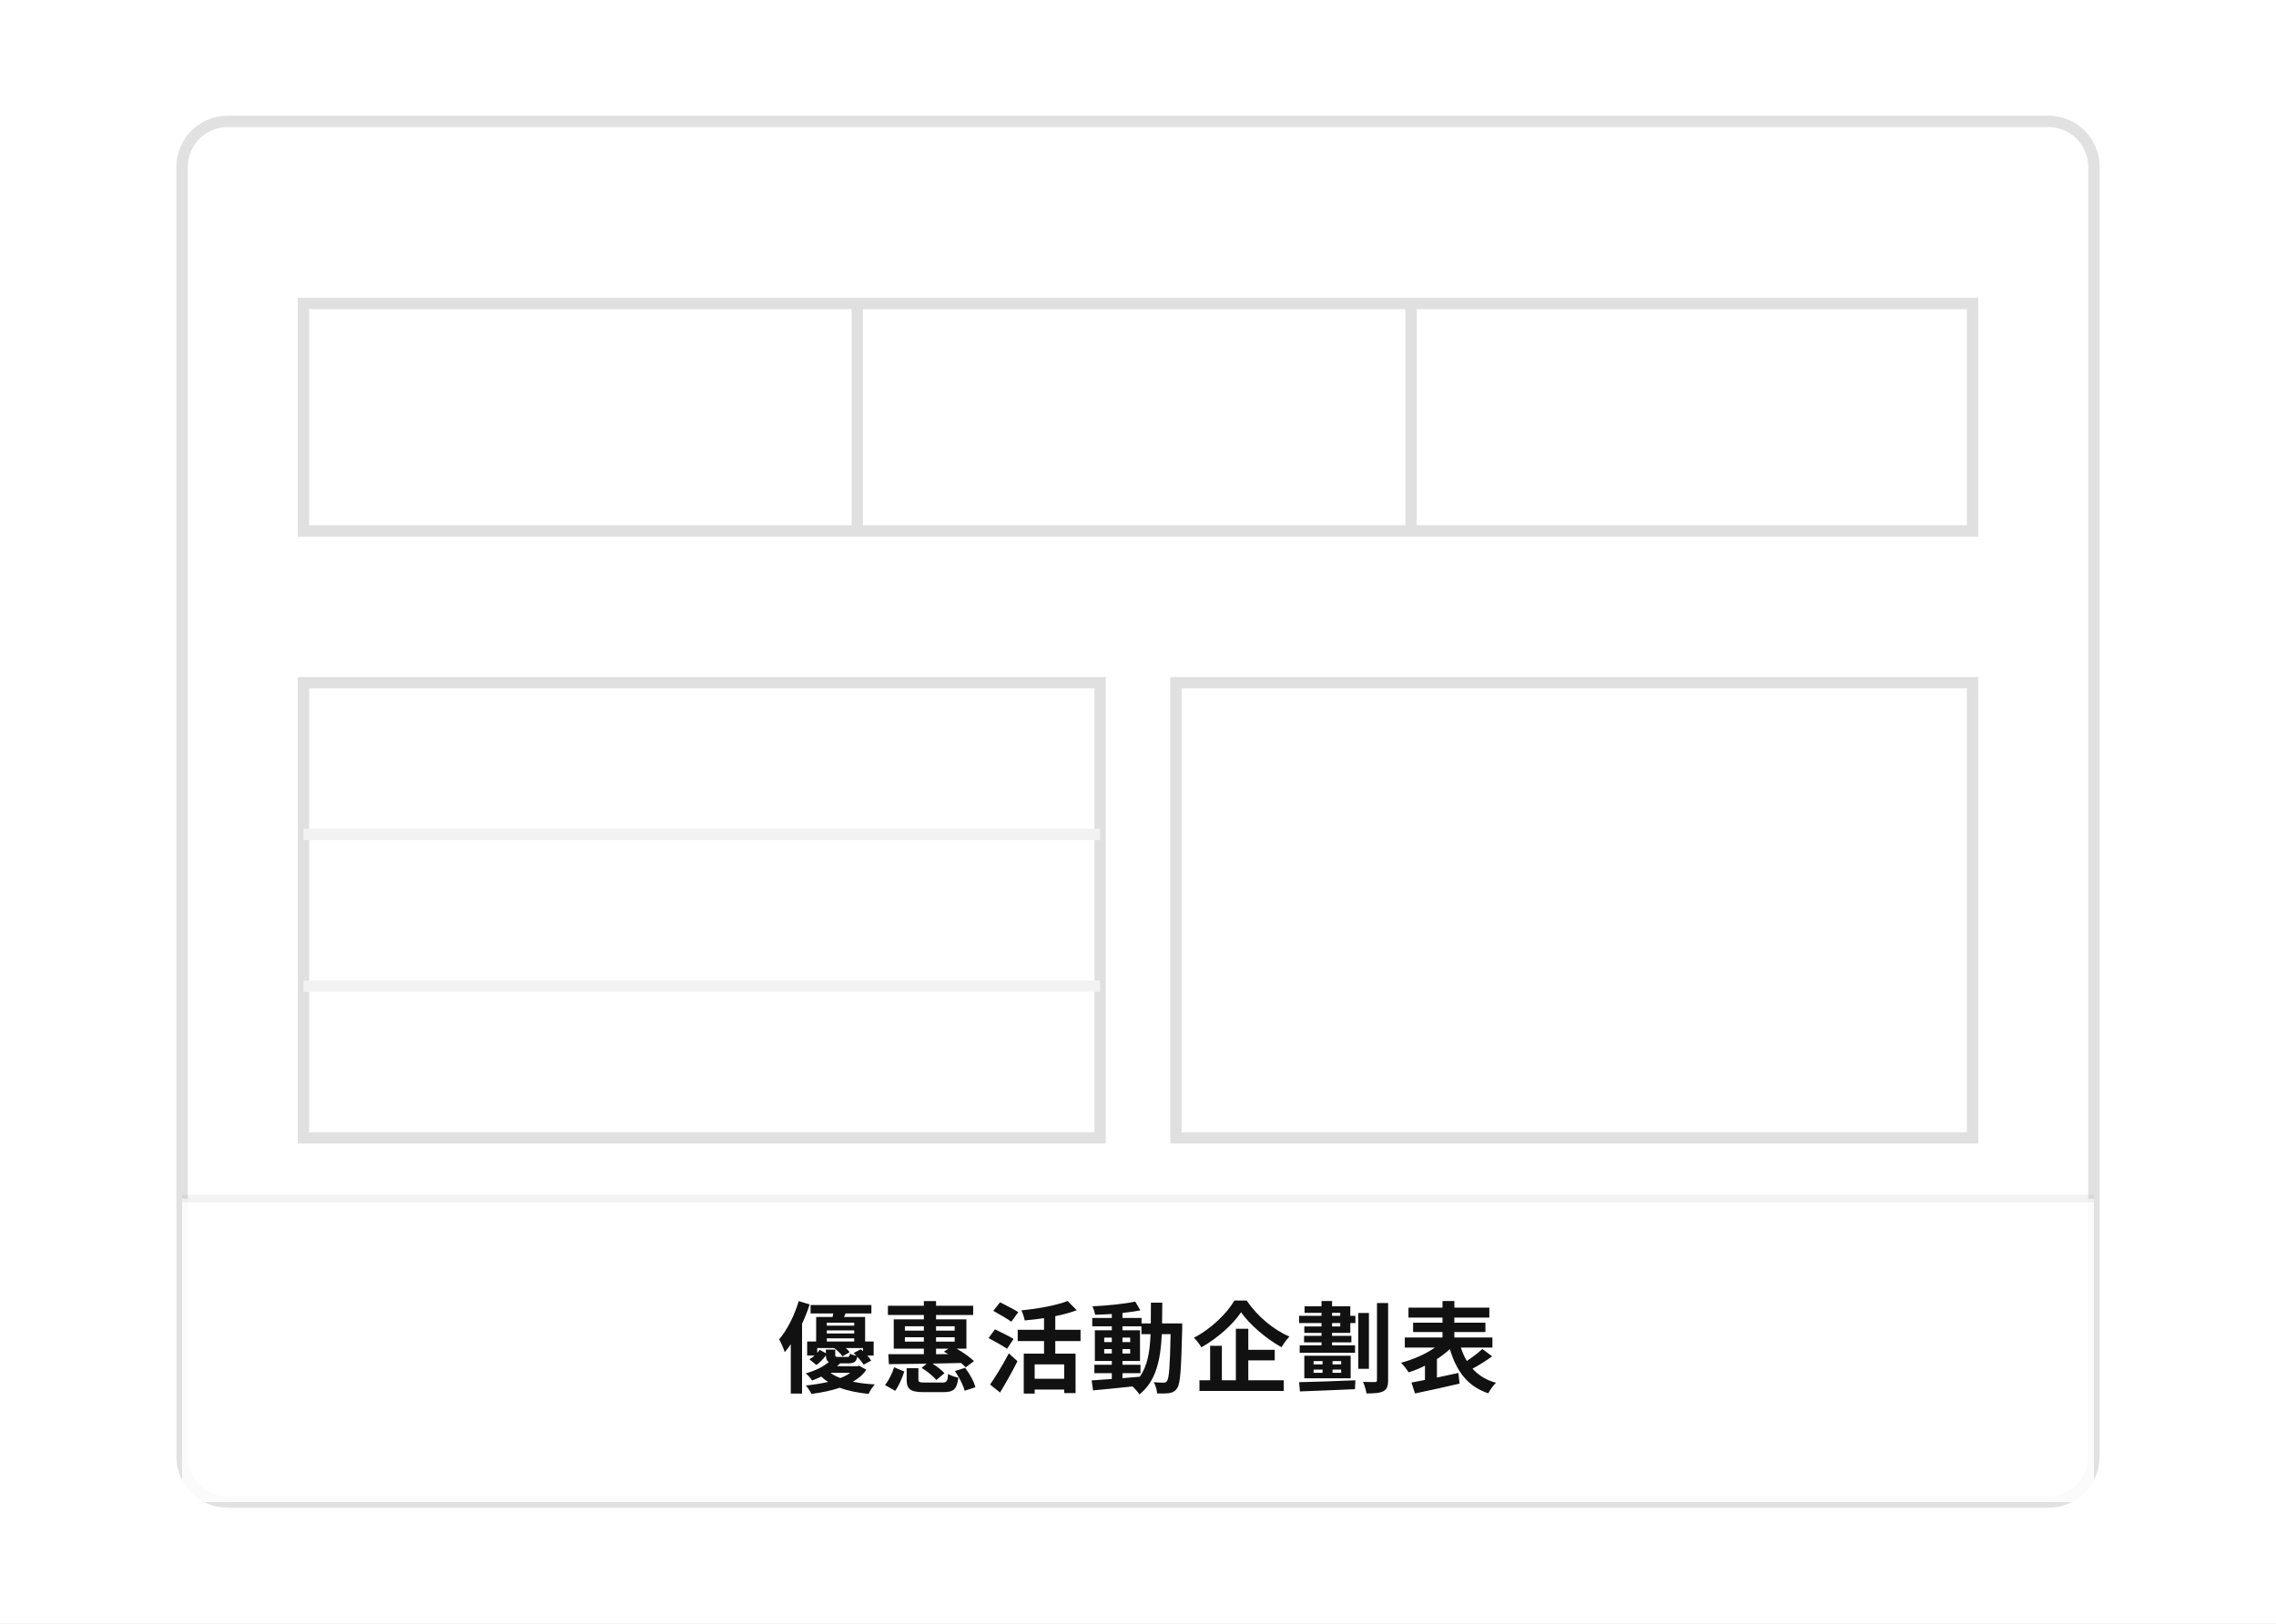
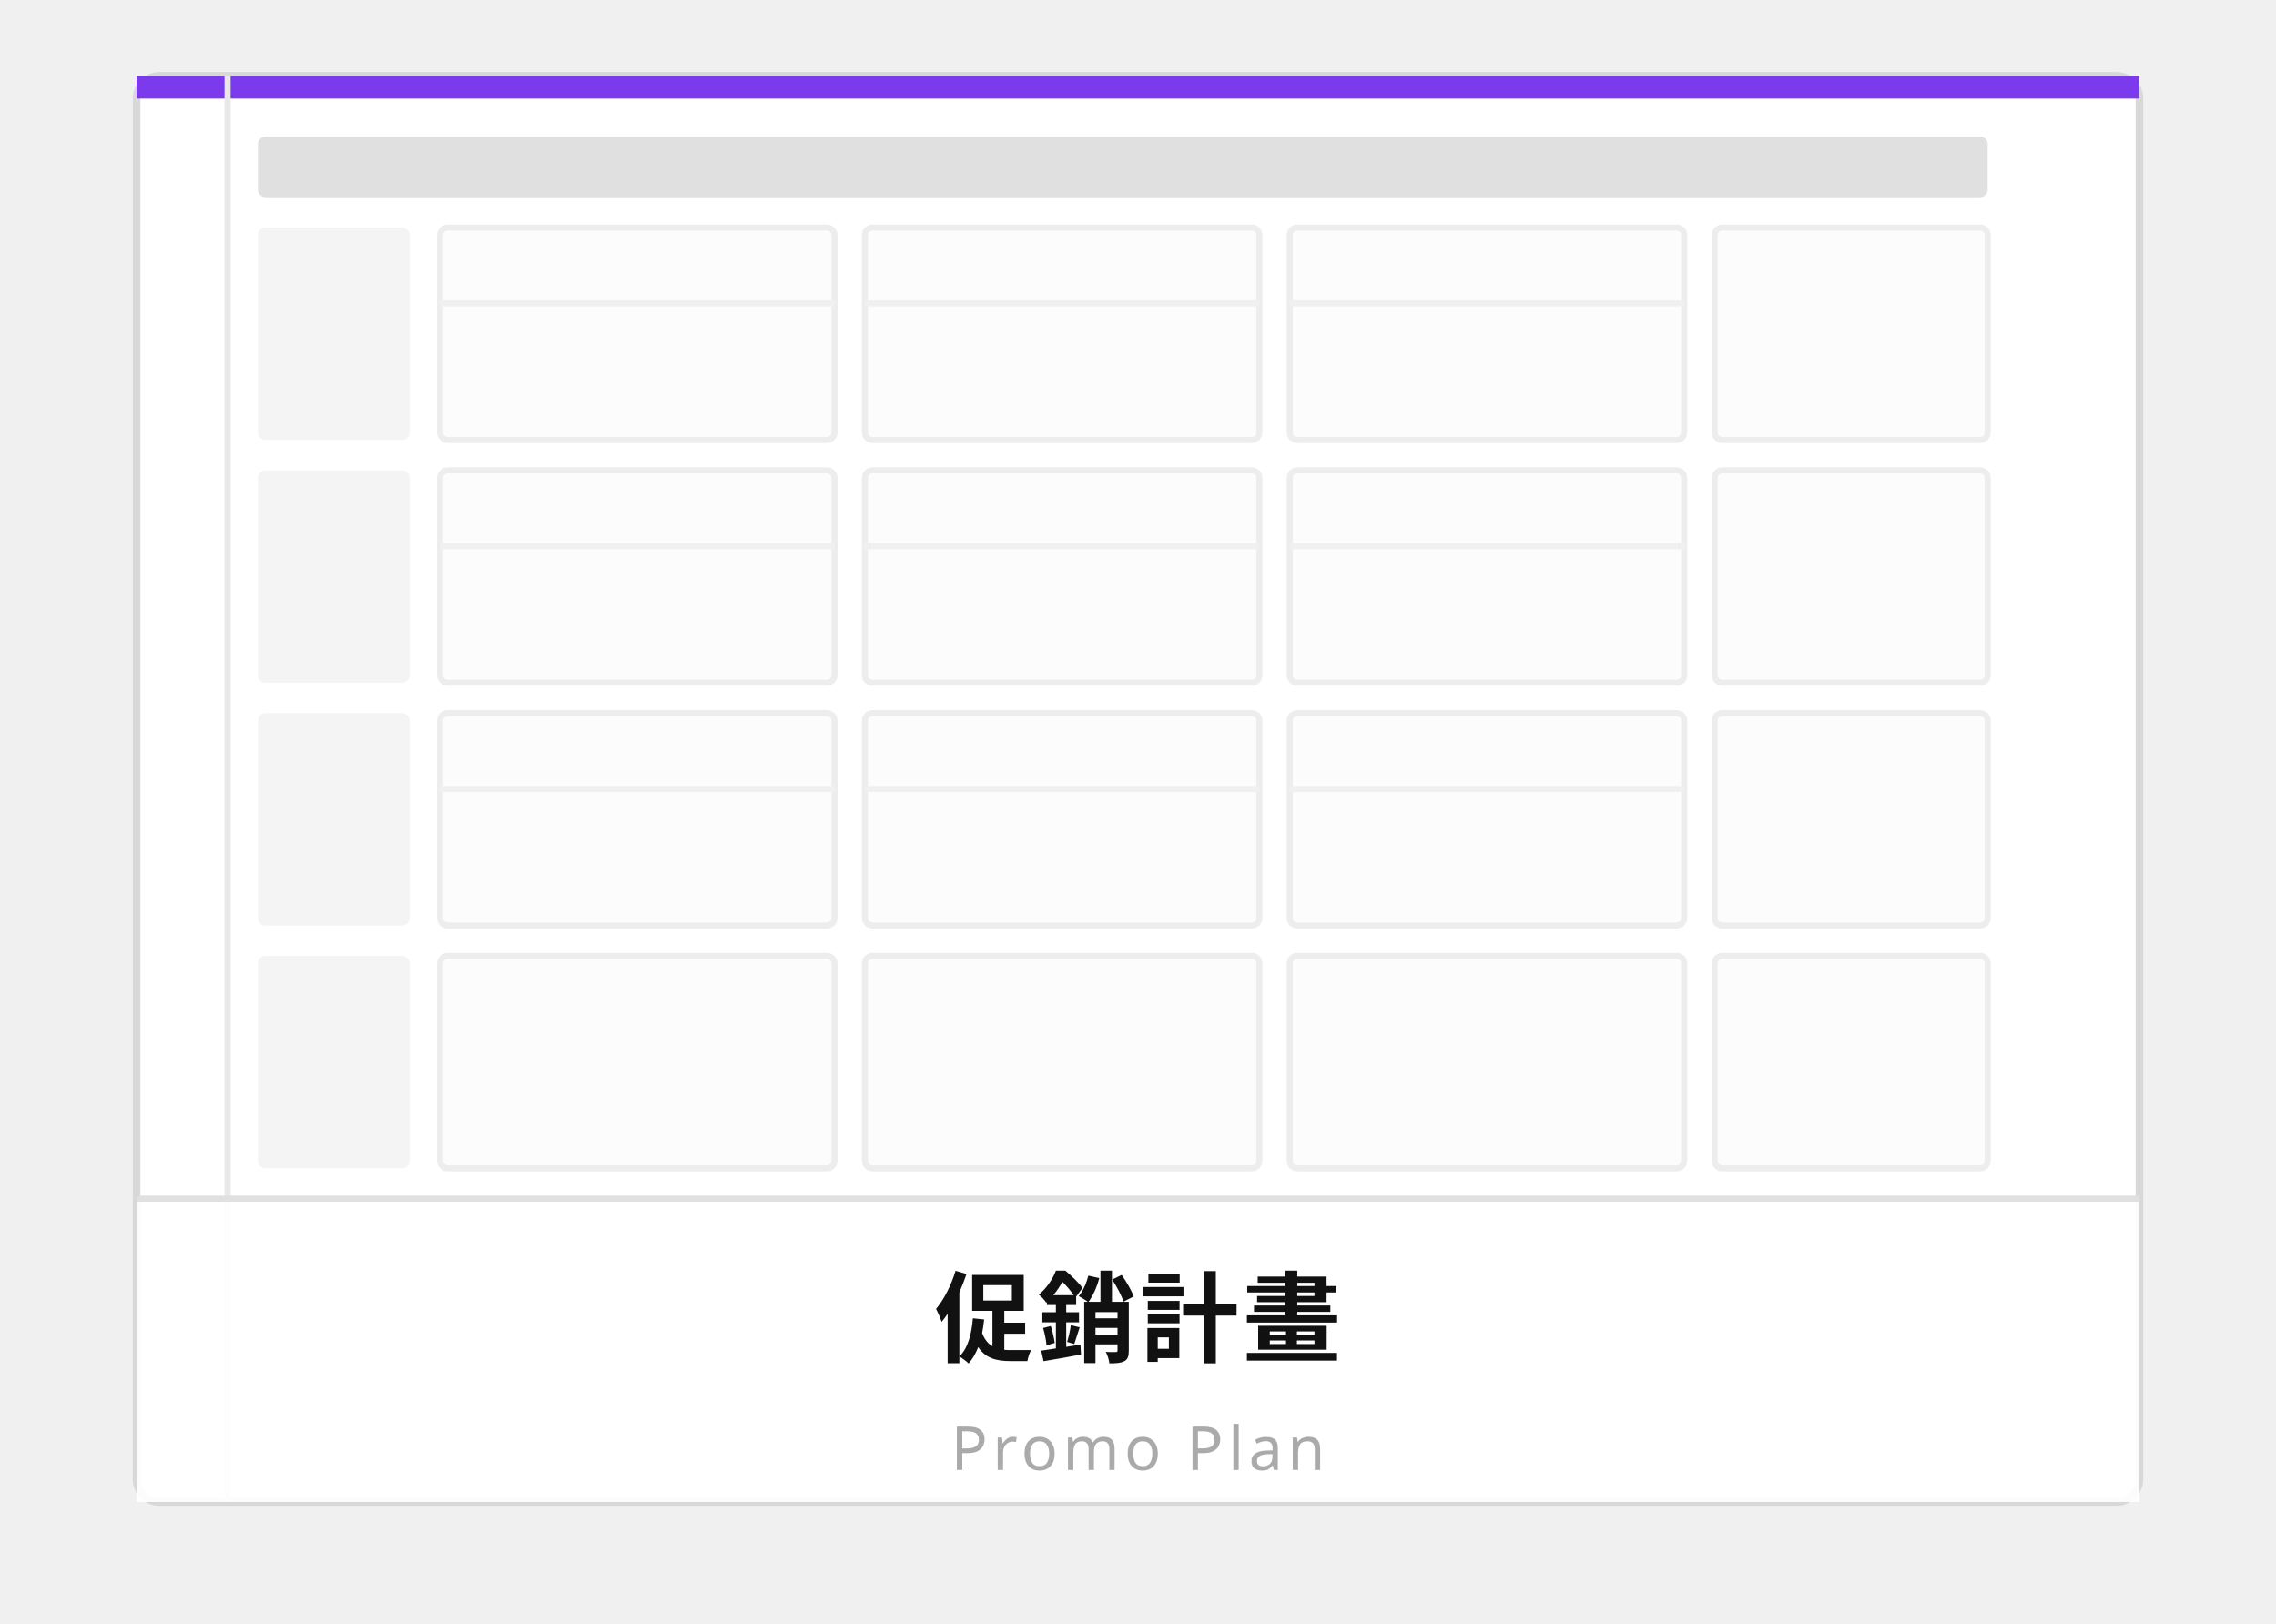
<svg xmlns="http://www.w3.org/2000/svg" viewBox="0 0 300 214">
-   <rect width="100%" height="100%" fill="#ffffff" />
-   <rect x="24" y="16" width="252" height="182" fill="#ffffff" stroke="#e1e1e1" stroke-width="1.5" rx="6" />
-   <g opacity="0.6">
-     <rect x="40" y="40" width="220" height="30" fill="none" stroke="#ccc" stroke-width="1.5" rx="0" />
-     <line x1="113" y1="40" x2="113" y2="70" stroke="#ccc" stroke-width="1.5" stroke-dasharray="" />
-     <line x1="186" y1="40" x2="186" y2="70" stroke="#ccc" stroke-width="1.5" stroke-dasharray="" />
-     <rect x="40" y="90" width="105" height="60" fill="none" stroke="#ccc" stroke-width="1.5" rx="0" />
-     <rect x="155" y="90" width="105" height="60" fill="none" stroke="#ccc" stroke-width="1.5" rx="0" />
-     <line x1="40" y1="110" x2="145" y2="110" stroke="#eaeaea" stroke-width="1.5" stroke-dasharray="" />
-     <line x1="40" y1="130" x2="145" y2="130" stroke="#eaeaea" stroke-width="1.5" stroke-dasharray="" />
+   <rect width="300" height="214" fill="#f0f0f0" />
+   <rect x="18" y="10" width="264" height="188" rx="3" fill="#ffffff" stroke="#d8d8d8" stroke-width="1" />
+   <rect x="18" y="10" width="264" height="3" fill="#7c3aed" />
+   <line x1="30" y1="10" x2="30" y2="198" stroke="#e8e8e8" stroke-width="0.8" />
+   <g opacity="0.65">
+     <rect x="34" y="18" width="228" height="8" rx="1" fill="#d0d0d0" />
+     <rect x="34" y="30" width="20" height="28" rx="1" fill="#eeeeee" />
+     <rect x="34" y="62" width="20" height="28" rx="1" fill="#eeeeee" />
+     <rect x="34" y="94" width="20" height="28" rx="1" fill="#eeeeee" />
+     <rect x="34" y="126" width="20" height="28" rx="1" fill="#eeeeee" />
+     <rect x="58" y="30" width="52" height="28" rx="1" fill="#fafafa" stroke="#e4e4e4" stroke-width="0.8" />
+     <line x1="58" y1="40" x2="110" y2="40" stroke="#e8e8e8" stroke-width="0.8" />
+     <rect x="114" y="30" width="52" height="28" rx="1" fill="#fafafa" stroke="#e4e4e4" stroke-width="0.8" />
+     <line x1="114" y1="40" x2="166" y2="40" stroke="#e8e8e8" stroke-width="0.8" />
+     <rect x="170" y="30" width="52" height="28" rx="1" fill="#fafafa" stroke="#e4e4e4" stroke-width="0.8" />
+     <line x1="170" y1="40" x2="222" y2="40" stroke="#e8e8e8" stroke-width="0.8" />
+     <rect x="226" y="30" width="36" height="28" rx="1" fill="#fafafa" stroke="#e4e4e4" stroke-width="0.8" />
+     <rect x="58" y="62" width="52" height="28" rx="1" fill="#fafafa" stroke="#e4e4e4" stroke-width="0.8" />
+     <line x1="58" y1="72" x2="110" y2="72" stroke="#e8e8e8" stroke-width="0.8" />
+     <rect x="114" y="62" width="52" height="28" rx="1" fill="#fafafa" stroke="#e4e4e4" stroke-width="0.8" />
+     <line x1="114" y1="72" x2="166" y2="72" stroke="#e8e8e8" stroke-width="0.8" />
+     <rect x="170" y="62" width="52" height="28" rx="1" fill="#fafafa" stroke="#e4e4e4" stroke-width="0.8" />
+     <line x1="170" y1="72" x2="222" y2="72" stroke="#e8e8e8" stroke-width="0.8" />
+     <rect x="226" y="62" width="36" height="28" rx="1" fill="#fafafa" stroke="#e4e4e4" stroke-width="0.8" />
+     <rect x="58" y="94" width="52" height="28" rx="1" fill="#fafafa" stroke="#e4e4e4" stroke-width="0.8" />
+     <line x1="58" y1="104" x2="110" y2="104" stroke="#e8e8e8" stroke-width="0.8" />
+     <rect x="114" y="94" width="52" height="28" rx="1" fill="#fafafa" stroke="#e4e4e4" stroke-width="0.8" />
+     <line x1="114" y1="104" x2="166" y2="104" stroke="#e8e8e8" stroke-width="0.8" />
+     <rect x="170" y="94" width="52" height="28" rx="1" fill="#fafafa" stroke="#e4e4e4" stroke-width="0.8" />
+     <line x1="170" y1="104" x2="222" y2="104" stroke="#e8e8e8" stroke-width="0.8" />
+     <rect x="226" y="94" width="36" height="28" rx="1" fill="#fafafa" stroke="#e4e4e4" stroke-width="0.8" />
+     <rect x="58" y="126" width="52" height="28" rx="1" fill="#fafafa" stroke="#e4e4e4" stroke-width="0.8" />
+     <rect x="114" y="126" width="52" height="28" rx="1" fill="#fafafa" stroke="#e4e4e4" stroke-width="0.8" />
+     <rect x="170" y="126" width="52" height="28" rx="1" fill="#fafafa" stroke="#e4e4e4" stroke-width="0.8" />
+     <rect x="226" y="126" width="36" height="28" rx="1" fill="#fafafa" stroke="#e4e4e4" stroke-width="0.8" />
  </g>
-   <rect x="24" y="158" width="252" height="40" fill="rgba(255,255,255,0.85)" />
-   <path d="M 24 158 L 276 158" stroke="rgba(0,0,0,0.05)" stroke-width="1" />
-   <text x="150" y="178" dominant-baseline="middle" text-anchor="middle" font-size="13" fill="#111" font-family="'PingFang TC', sans-serif" font-weight="600" letter-spacing="0.05em">優惠活動企劃表</text>
+   <rect x="18" y="158" width="264" height="40" fill="rgba(255,255,255,0.92)" />
+   <line x1="18" y1="158" x2="282" y2="158" stroke="#e0e0e0" stroke-width="0.8" />
+   <text x="150" y="174" dominant-baseline="middle" text-anchor="middle" font-size="13" fill="#111111" font-family="'PingFang TC','Microsoft JhengHei',sans-serif" font-weight="600" letter-spacing="0.04em">促銷計畫</text>
+   <text x="150" y="191" dominant-baseline="middle" text-anchor="middle" font-size="8" fill="#aaaaaa" font-family="'PingFang TC','Microsoft JhengHei',sans-serif" letter-spacing="0.08em">Promo Plan</text>
</svg>
